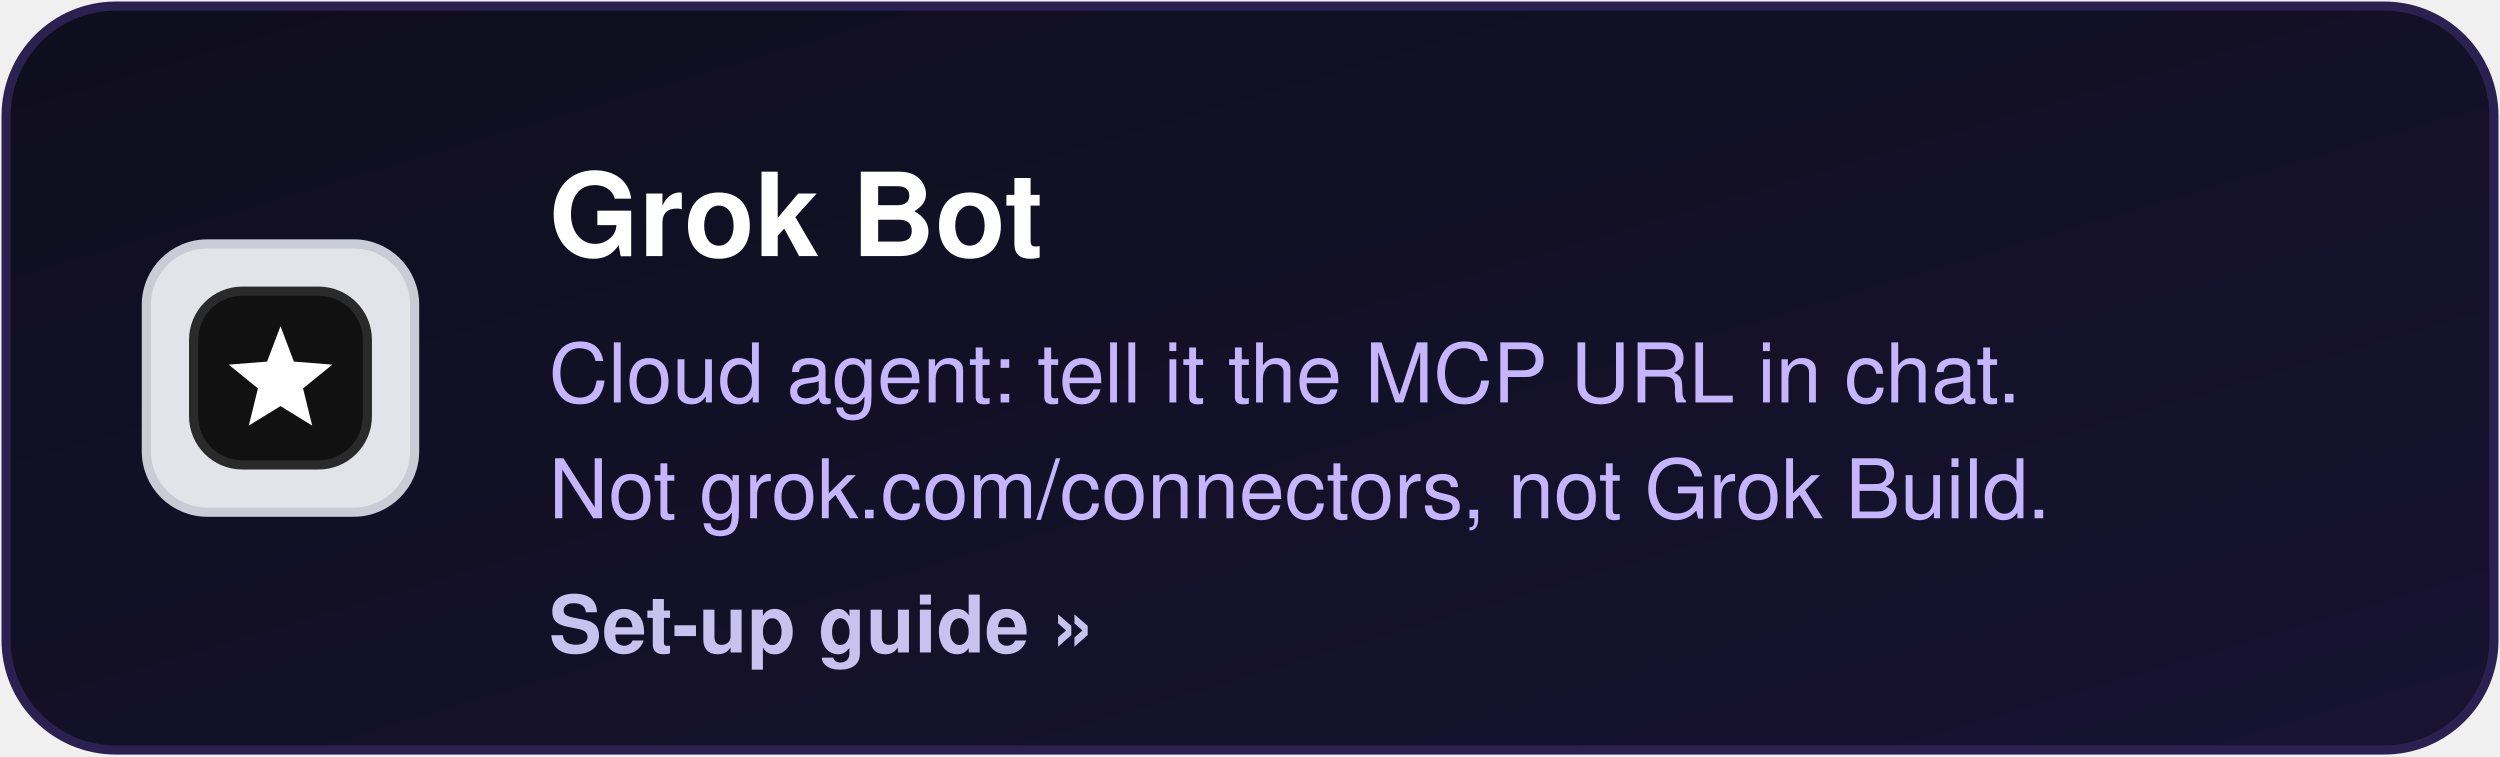
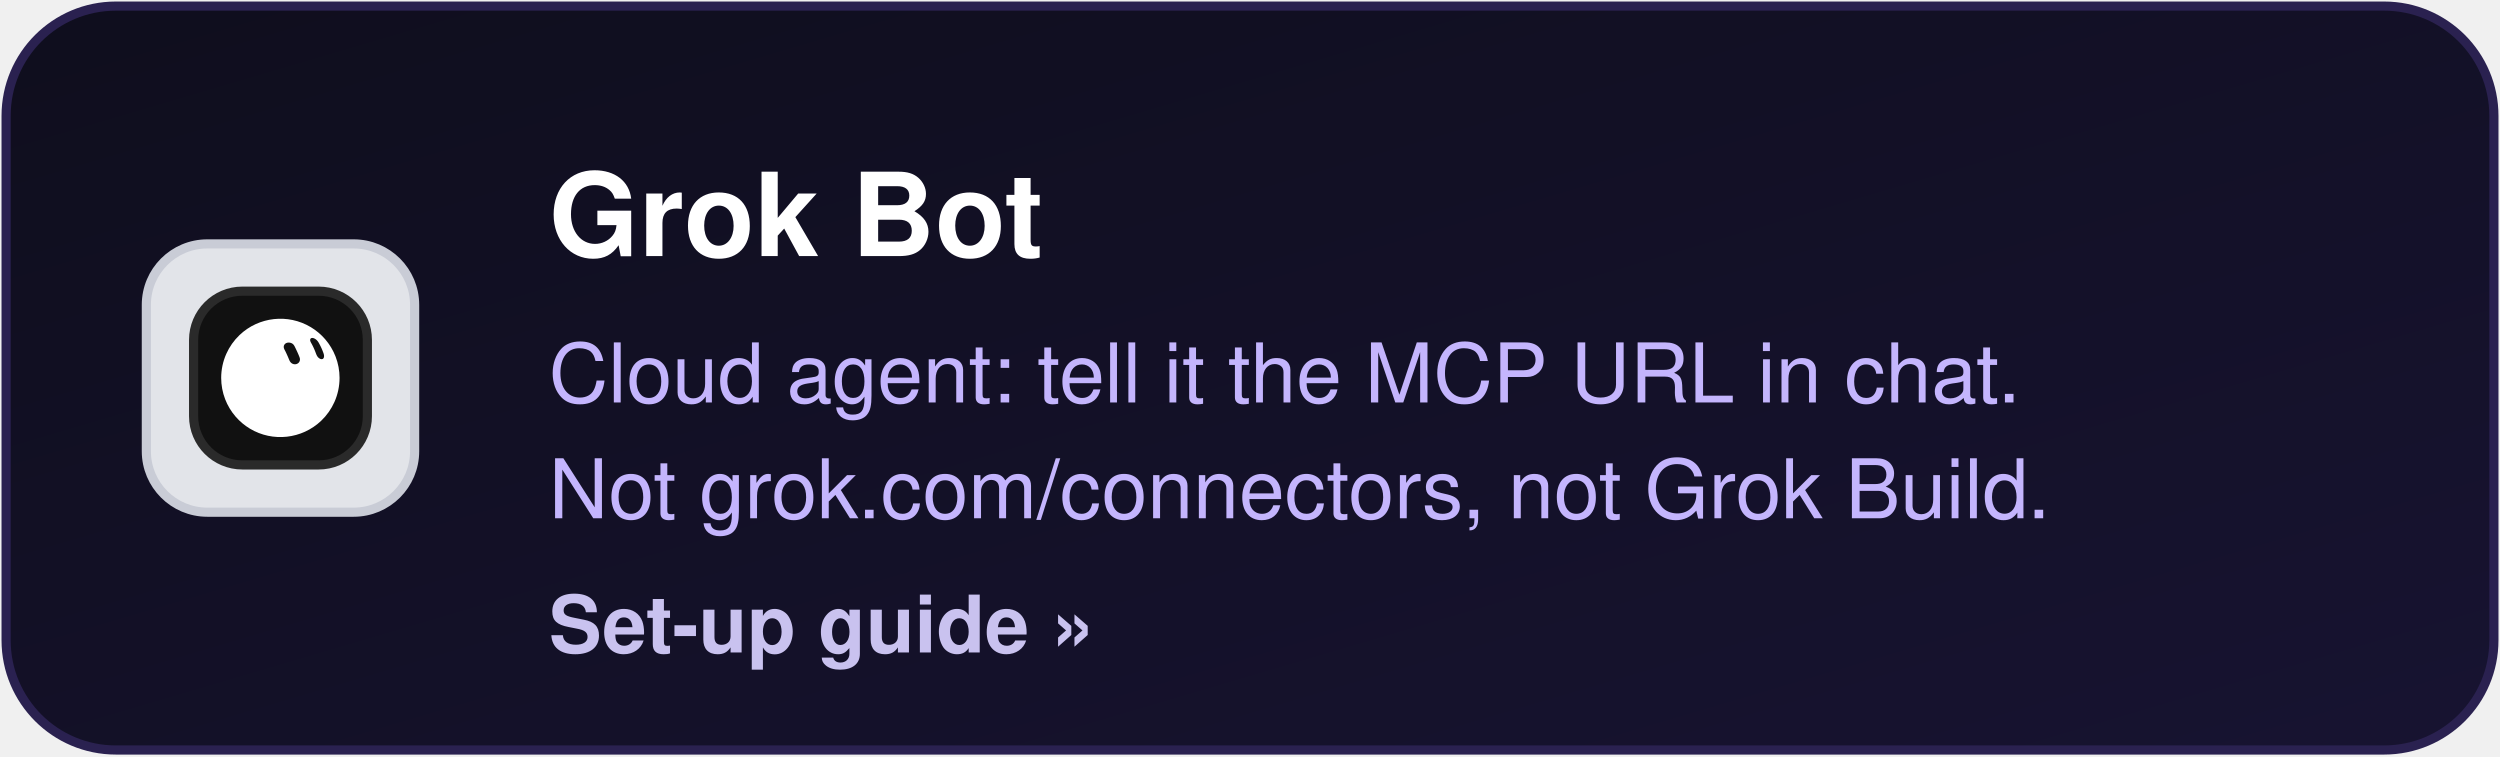
<svg xmlns="http://www.w3.org/2000/svg" width="410" height="124" viewBox="0 0 410 124" role="img" aria-label="Grok Bot: the cloud agent. Tell it the MCP URL in chat. Not grok.com/connectors.">
  <defs>
    <linearGradient id="grokBotBg" x1="0" y1="0" x2="1" y2="1">
      <stop offset="0" stop-color="#0f0e1d" />
      <stop offset="1" stop-color="#171331" />
    </linearGradient>
  </defs>
  <rect x="1" y="1" width="408" height="122" rx="18" fill="url(#grokBotBg)" stroke="#2a2150" stroke-width="1.5" />
  <rect x="24" y="40" width="44" height="44" rx="10" fill="#e2e4e9" stroke="#c9ccd6" stroke-width="1.5" />
  <g transform="translate(31,47) scale(1)">
    <rect x="0.75" y="0.75" width="28.5" height="28.5" rx="8" fill="#111111" stroke="#2a2a2a" stroke-width="1.5" />
-     <path d="M15 6.5 17.2 12.3l6.3.5-4.8 3.9 1.5 6.1L15 19.6l-5.2 3.2 1.5-6.1-4.8-3.9 6.3-.5L15 6.5Z" fill="#fff" />
+     <svg x="4" y="4" width="22" height="22" viewBox="-15 -15 259 259" fill="none">
+       <mask id="pq-grok-bot-eyes-spotlight" maskUnits="userSpaceOnUse" x="-15" y="-15" width="259" height="259">
+         <rect x="-15" y="-15" width="259" height="259" fill="white" />
+         <path d="M130.36 45.98L132.71 46.19L134.98 46.81L137.11 47.83L138.97 49.28L140.47 51.09L141.68 53.12L142.73 55.23L143.76 57.36L144.78 59.49L145.79 61.62L146.79 63.76L147.76 65.91L148.71 68.07L149.63 70.25L150.52 72.43L151.37 74.63L151.99 76.91L152.10 79.26L151.64 81.57L150.59 83.68L149.04 85.45L147.10 86.78L144.90 87.62L142.56 87.93L140.22 87.71L137.98 86.99L135.93 85.82L134.17 84.24L132.78 82.34L131.69 80.25L130.77 78.08L129.87 75.89L128.94 73.72L128.00 71.56L127.03 69.40L126.05 67.26L125.05 65.12L124.03 62.99L122.93 60.90L121.87 58.79L121.03 56.59L120.72 54.26L121.10 51.93L122.15 49.83L123.75 48.10L125.76 46.89L128.01 46.19Z" fill="black" />
+         <path d="M176.61 37.08L178.72 37.59L180.70 38.48L182.52 39.65L184.20 41.03L185.71 42.59L187.03 44.31L188.20 46.14L189.26 48.03L190.27 49.96L191.26 51.89L192.23 53.84L193.16 55.80L194.05 57.78L194.92 59.77L195.74 61.78L196.53 63.80L197.27 65.84L197.97 67.90L198.47 70.01L198.63 72.18L198.40 74.33L197.58 76.33L195.95 77.72L193.83 78.08L191.71 77.65L189.76 76.69L188.03 75.38L186.53 73.82L185.28 72.05L184.25 70.13L183.40 68.14L182.63 66.11L181.87 64.07L181.07 62.05L180.25 60.04L179.39 58.05L178.49 56.07L177.57 54.10L176.61 52.15L175.62 50.22L174.59 48.31L173.53 46.41L172.54 44.48L171.86 42.42L171.76 40.26L172.62 38.30L174.45 37.19Z" fill="black" />
+       </mask>
+       <path d="M228.541 114.228C228.541 130.133 225.184 145.994 218.738 160.534C212.674 174.217 203.904 186.669 193.065 196.988C155.933 232.34 99.497 238.596 55.526 212.24C45.097 205.99 35.685 198.072 27.745 188.866C19.193 178.953 12.369 167.569 7.658 155.351C2.607 142.264 0 128.257 0 114.228C0 98.322 3.358 82.461 9.803 67.921C15.867 54.238 24.638 41.786 35.477 31.467C72.608 -3.885 129.044 -10.141 173.016 16.215C183.444 22.465 192.856 30.383 200.796 39.59C209.349 49.502 216.173 60.886 220.883 73.104C225.934 86.191 228.541 100.198 228.541 114.228Z" fill="#fff" mask="url(#pq-grok-bot-eyes-spotlight)" />
+     </svg>
  </g>
  <text x="90" y="42" font-family="'Segoe UI',Helvetica,Arial,sans-serif" font-size="19" font-weight="700" fill="#ffffff">Grok Bot</text>
  <text x="90" y="66" font-family="'Segoe UI',Helvetica,Arial,sans-serif" font-size="13.5" fill="#c4b5fd">Cloud agent: tell it the MCP URL in chat.</text>
  <text x="90" y="85" font-family="'Segoe UI',Helvetica,Arial,sans-serif" font-size="13.5" fill="#c4b5fd">Not grok.com/connectors, not Grok Build.</text>
  <text x="90" y="107" font-family="'Segoe UI',Helvetica,Arial,sans-serif" font-size="13" font-weight="600" fill="#c9c2ef">Set-up guide »</text>
</svg>
